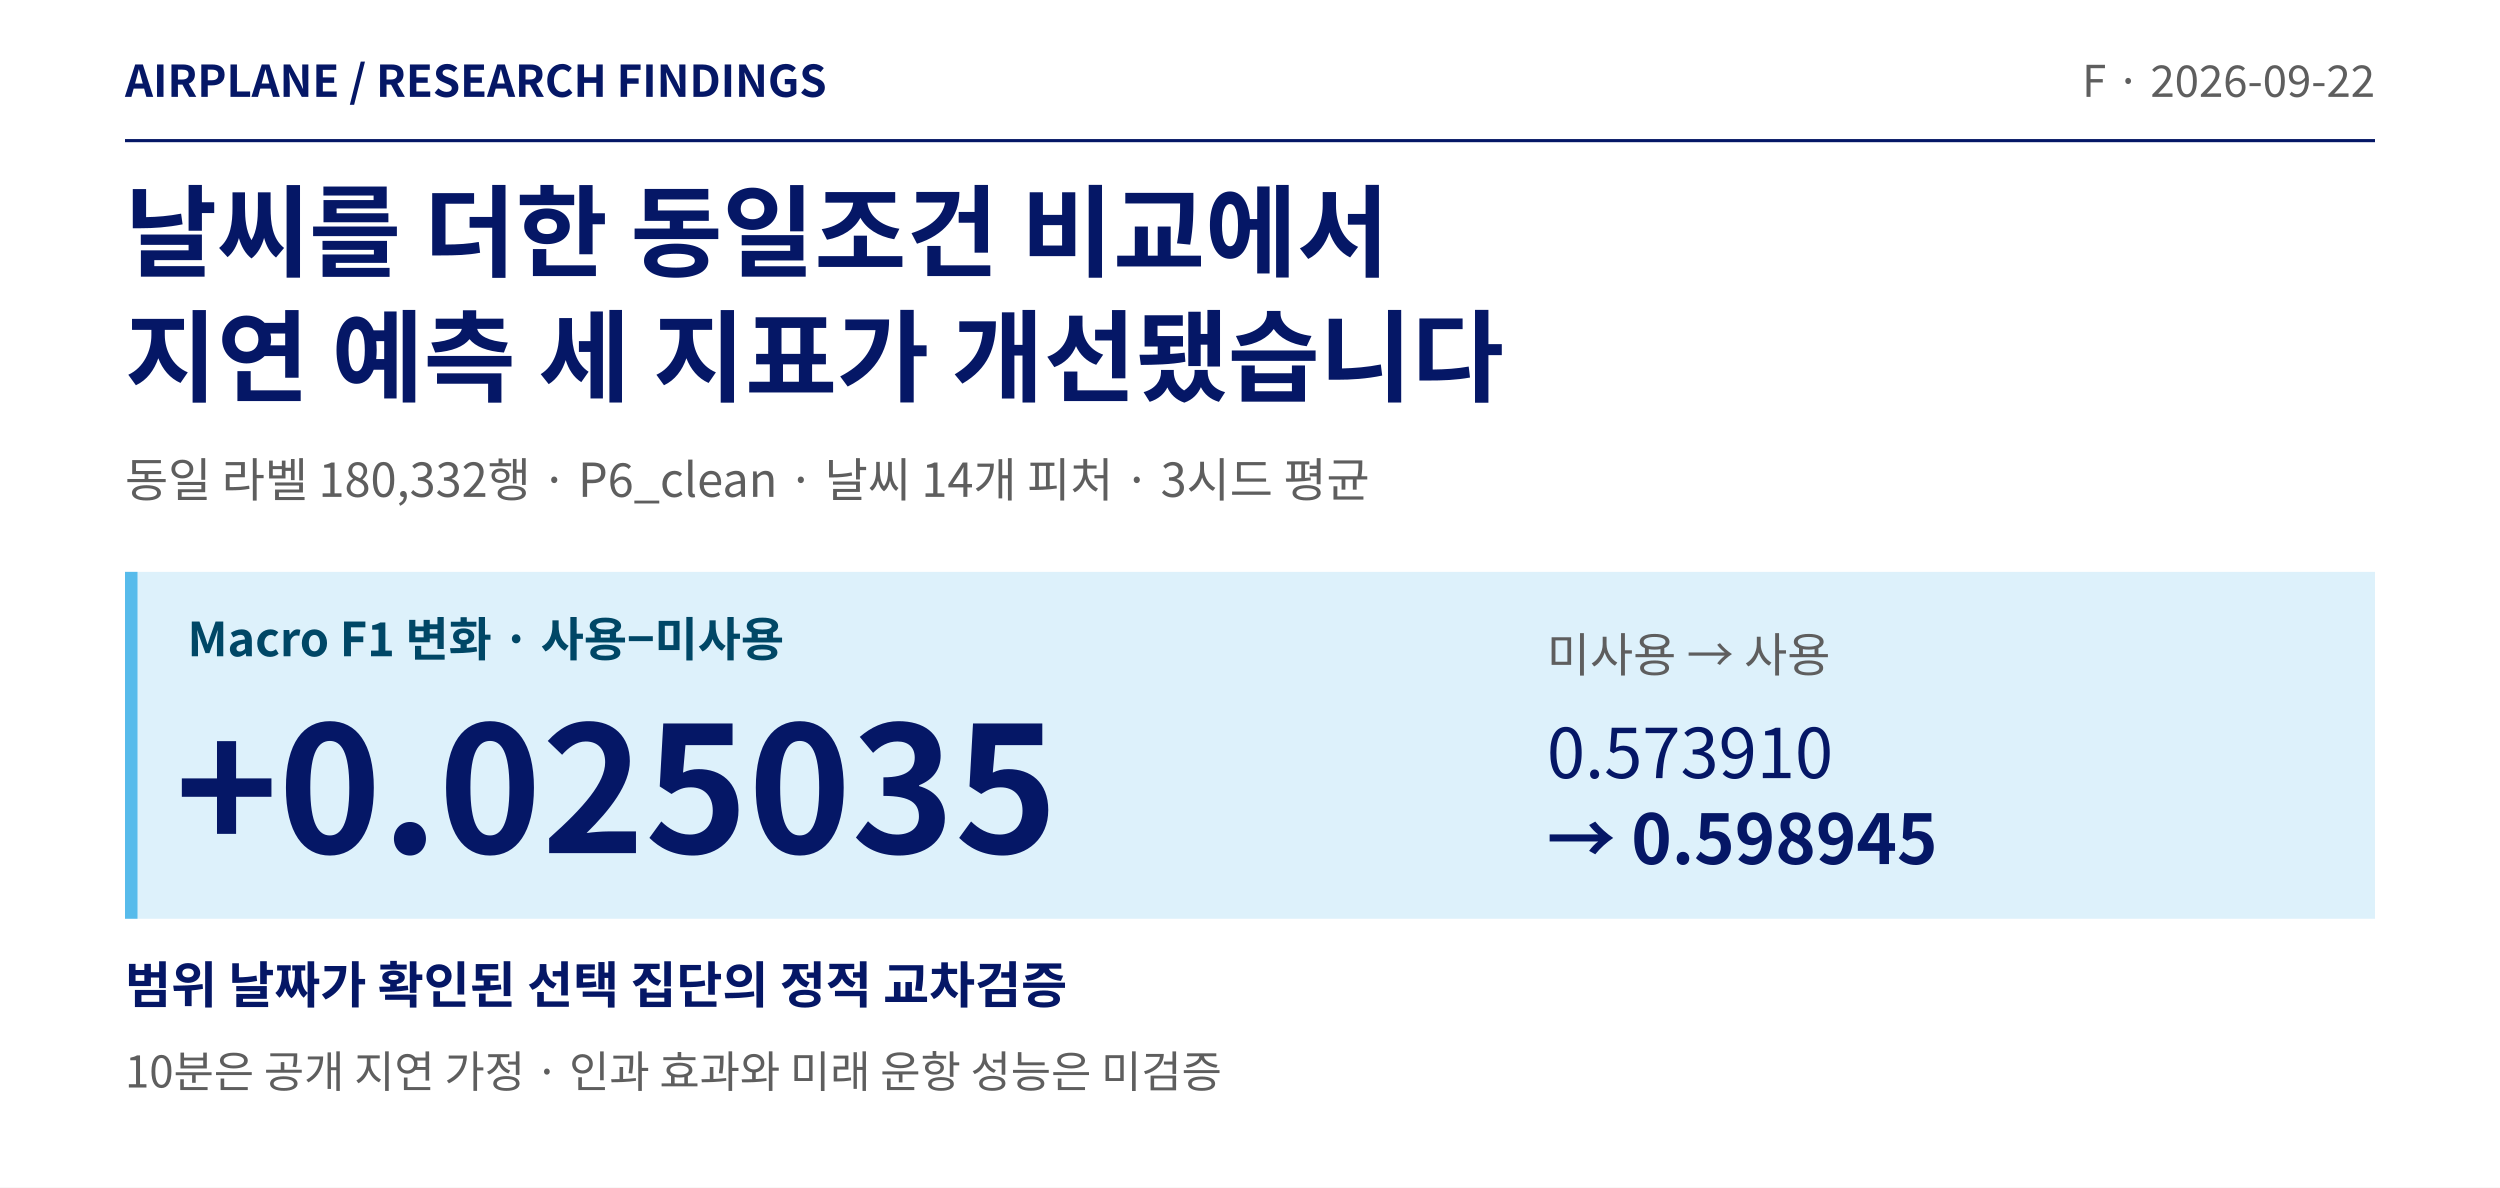
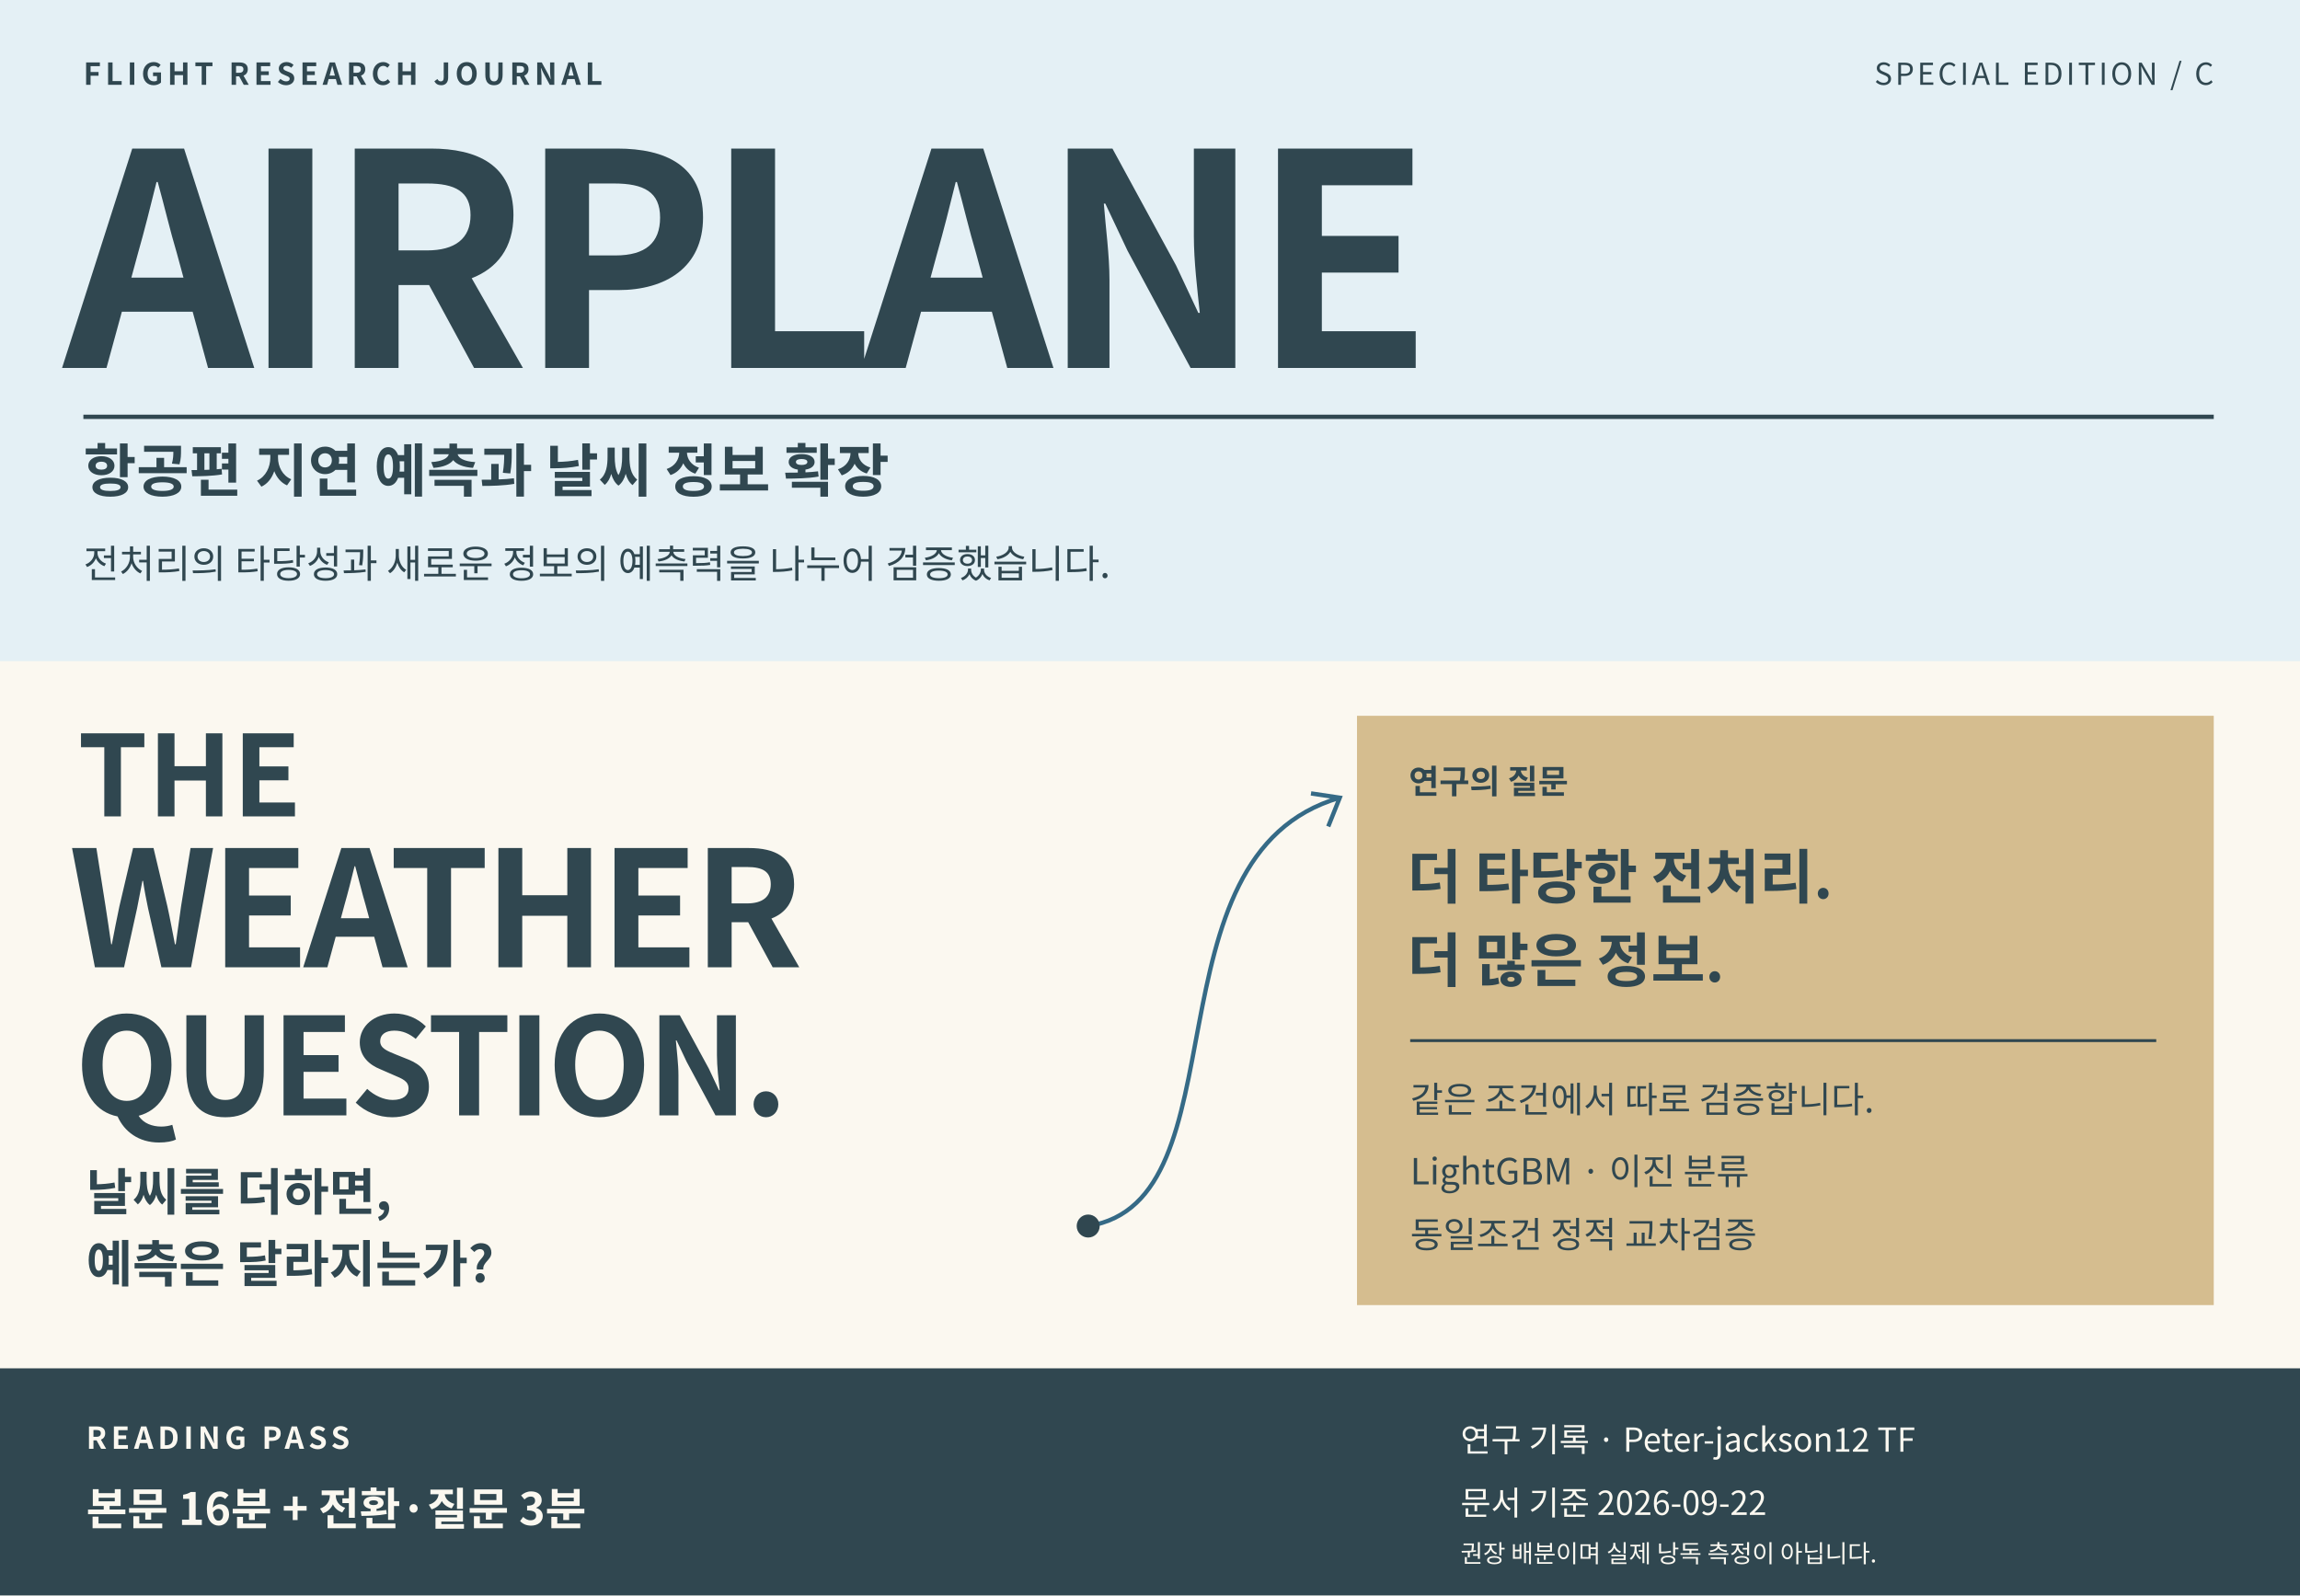
- <svg xmlns="http://www.w3.org/2000/svg" width="1600" height="760" viewBox="0 0 1600 760" role="img" aria-labelledby="title desc">
-   <rect width="1600" height="760" fill="#FFFFFF" />
-   <text x="80" y="62" fill="#051766" font-family="Noto Sans CJK KR, Malgun Gothic, Apple SD Gothic Neo, sans-serif" font-size="28" font-weight="700" text-anchor="start" style="font-variant-numeric:tabular-nums">AIRPLANE / RESEARCH FINDINGS</text>
-   <text x="1520" y="62" fill="#5E5E5E" font-family="Noto Sans CJK KR, Malgun Gothic, Apple SD Gothic Neo, sans-serif" font-size="28" font-weight="400" text-anchor="end" style="font-variant-numeric:tabular-nums">F · 2026-09-22</text>
-   <line x1="80" y1="90" x2="1520" y2="90" stroke="#051766" stroke-width="2" />
-   <text x="80" y="172" fill="#051766" font-family="Noto Sans CJK KR, Malgun Gothic, Apple SD Gothic Neo, sans-serif" font-size="64" font-weight="800" text-anchor="start" style="font-variant-numeric:tabular-nums">날씨를 더한 동일조건 비교에서</text>
-   <text x="80" y="252" fill="#051766" font-family="Noto Sans CJK KR, Malgun Gothic, Apple SD Gothic Neo, sans-serif" font-size="64" font-weight="800" text-anchor="start" style="font-variant-numeric:tabular-nums">지연 예측 세 지표가 개선됐습니다</text>
-   <text x="80" y="318" fill="#5E5E5E" font-family="Noto Sans CJK KR, Malgun Gothic, Apple SD Gothic Neo, sans-serif" font-size="30" font-weight="400" text-anchor="start" style="font-variant-numeric:tabular-nums">동일 라벨 180,332행 · P6_clean · 날씨 14개 피처 · 3시드 평균</text>
-   <rect x="80" y="366" width="1440" height="222" fill="#DDF1FB" />
-   <rect x="80" y="366" width="8" height="222" fill="#57BBEB" />
-   <text x="120" y="420" fill="#004766" font-family="Noto Sans CJK KR, Malgun Gothic, Apple SD Gothic Neo, sans-serif" font-size="30" font-weight="700" text-anchor="start" style="font-variant-numeric:tabular-nums">Macro F1 변화 · 사용−미사용</text>
-   <text x="112" y="546" fill="#051766" font-family="Noto Sans CJK KR, Malgun Gothic, Apple SD Gothic Neo, sans-serif" font-size="112" font-weight="800" text-anchor="start" style="font-variant-numeric:tabular-nums">+0.025035</text>
-   <text x="990" y="430" fill="#5E5E5E" font-family="Noto Sans CJK KR, Malgun Gothic, Apple SD Gothic Neo, sans-serif" font-size="30" font-weight="400" text-anchor="start" style="font-variant-numeric:tabular-nums">미사용 → 사용</text>
-   <text x="990" y="498" fill="#051766" font-family="Noto Sans CJK KR, Malgun Gothic, Apple SD Gothic Neo, sans-serif" font-size="44" font-weight="500" text-anchor="start" style="font-variant-numeric:tabular-nums">0.573910</text>
-   <text x="990" y="553" fill="#051766" font-family="Noto Sans CJK KR, Malgun Gothic, Apple SD Gothic Neo, sans-serif" font-size="44" font-weight="800" text-anchor="start" style="font-variant-numeric:tabular-nums">→ 0.598945</text>
-   <text x="80" y="642" fill="#051766" font-family="Noto Sans CJK KR, Malgun Gothic, Apple SD Gothic Neo, sans-serif" font-size="32" font-weight="700" text-anchor="start" style="font-variant-numeric:tabular-nums">범위  날짜가 확인된 선택 집단의 정적 교차검증</text>
-   <text x="80" y="696" fill="#5E5E5E" font-family="Noto Sans CJK KR, Malgun Gothic, Apple SD Gothic Neo, sans-serif" font-size="28" font-weight="400" text-anchor="start" style="font-variant-numeric:tabular-nums">10분은 공개 지연 가정 · 인과 효과와 미래 운항 성능은 미검증</text>
+ <svg xmlns="http://www.w3.org/2000/svg" width="1600" height="1110" viewBox="0 0 1600 1110" role="img" aria-labelledby="title desc">
+   <rect width="1600" height="1110" fill="#FBF8F0" />
+   <rect x="0" y="0" width="1600" height="460" fill="#E4F0F5" />
+   <text x="58" y="59" fill="#304750" font-family="Noto Sans CJK KR, Malgun Gothic, Apple SD Gothic Neo, sans-serif" font-size="21" font-weight="700" text-anchor="start" style="font-variant-numeric:tabular-nums" letter-spacing="3">FLIGHT RESEARCH JOURNAL</text>
+   <text x="1540" y="59" fill="#304750" font-family="Noto Sans CJK KR, Malgun Gothic, Apple SD Gothic Neo, sans-serif" font-size="21" font-weight="400" text-anchor="end" style="font-variant-numeric:tabular-nums" letter-spacing="2">SPECIAL EDITION / C</text>
+   <text x="44" y="256" fill="#304750" font-family="Noto Sans CJK KR, Malgun Gothic, Apple SD Gothic Neo, sans-serif" font-size="206" font-weight="900" text-anchor="start" style="font-variant-numeric:tabular-nums" letter-spacing="-8">AIRPLANE</text>
+   <line x1="58" y1="290" x2="1540" y2="290" stroke="#304750" stroke-width="3" />
+   <text x="58" y="342" fill="#304750" font-family="Noto Sans CJK KR, Malgun Gothic, Apple SD Gothic Neo, sans-serif" font-size="40" font-weight="700" text-anchor="start" style="font-variant-numeric:tabular-nums">항공편 지연 예측과 날씨 정보 확장</text>
+   <text x="58" y="402" fill="#304750" font-family="Noto Sans CJK KR, Malgun Gothic, Apple SD Gothic Neo, sans-serif" font-size="27" font-weight="400" text-anchor="start" style="font-variant-numeric:tabular-nums">전처리의 타당성과 새로운 정보의 예측력을 나누어 검증했습니다.</text>
+   <text x="54" y="568" fill="#304750" font-family="Noto Sans CJK KR, Malgun Gothic, Apple SD Gothic Neo, sans-serif" font-size="78" font-weight="900" text-anchor="start" style="font-variant-numeric:tabular-nums">THE</text>
+   <text x="48" y="673" fill="#304750" font-family="Noto Sans CJK KR, Malgun Gothic, Apple SD Gothic Neo, sans-serif" font-size="112" font-weight="900" text-anchor="start" style="font-variant-numeric:tabular-nums" letter-spacing="-4">WEATHER</text>
+   <text x="52" y="776" fill="#304750" font-family="Noto Sans CJK KR, Malgun Gothic, Apple SD Gothic Neo, sans-serif" font-size="94" font-weight="900" text-anchor="start" style="font-variant-numeric:tabular-nums" letter-spacing="-3">QUESTION.</text>
+   <text x="60" y="842" fill="#304750" font-family="Noto Sans CJK KR, Malgun Gothic, Apple SD Gothic Neo, sans-serif" font-size="35" font-weight="700" text-anchor="start" style="font-variant-numeric:tabular-nums">날씨를 더하면,</text>
+   <text x="60" y="892" fill="#304750" font-family="Noto Sans CJK KR, Malgun Gothic, Apple SD Gothic Neo, sans-serif" font-size="35" font-weight="700" text-anchor="start" style="font-variant-numeric:tabular-nums">예측은 달라지는가?</text>
+   <rect x="944" y="498" width="596" height="410" fill="#D5BD8F" />
+   <text x="980" y="552" fill="#304750" font-family="Noto Sans CJK KR, Malgun Gothic, Apple SD Gothic Neo, sans-serif" font-size="23" font-weight="700" text-anchor="start" style="font-variant-numeric:tabular-nums">연구의 질문</text>
+   <text x="979" y="625" fill="#304750" font-family="Noto Sans CJK KR, Malgun Gothic, Apple SD Gothic Neo, sans-serif" font-size="41" font-weight="700" text-anchor="start" style="font-variant-numeric:tabular-nums">더 타당한 전처리.</text>
+   <text x="979" y="683" fill="#304750" font-family="Noto Sans CJK KR, Malgun Gothic, Apple SD Gothic Neo, sans-serif" font-size="41" font-weight="700" text-anchor="start" style="font-variant-numeric:tabular-nums">더 많은 정보.</text>
+   <line x1="981" y1="724" x2="1500" y2="724" stroke="#304750" stroke-width="2" />
+   <text x="981" y="774" fill="#304750" font-family="Noto Sans CJK KR, Malgun Gothic, Apple SD Gothic Neo, sans-serif" font-size="25" font-weight="400" text-anchor="start" style="font-variant-numeric:tabular-nums">같은 조건에서 따로 검증합니다.</text>
+   <text x="981" y="824" fill="#304750" font-family="Noto Sans CJK KR, Malgun Gothic, Apple SD Gothic Neo, sans-serif" font-size="25" font-weight="400" text-anchor="start" style="font-variant-numeric:tabular-nums">LightGBM · 이진 분류</text>
+   <text x="981" y="868" fill="#304750" font-family="Noto Sans CJK KR, Malgun Gothic, Apple SD Gothic Neo, sans-serif" font-size="25" font-weight="400" text-anchor="start" style="font-variant-numeric:tabular-nums">동일조건 정적 교차검증</text>
+   <path d="M757 853 C867 836 794 595 932 555" fill="none" stroke="#356A86" stroke-width="3" />
+   <path d="M912 552 L932 555 L924 575" fill="none" stroke="#356A86" stroke-width="3" />
+   <circle cx="757" cy="853" r="7" fill="#304750" stroke="#304750" stroke-width="2" />
+   <rect x="0" y="952" width="1600" height="158" fill="#304750" />
+   <text x="60" y="1008" fill="#FBF8F0" font-family="Noto Sans CJK KR, Malgun Gothic, Apple SD Gothic Neo, sans-serif" font-size="21" font-weight="700" text-anchor="start" style="font-variant-numeric:tabular-nums" letter-spacing="3">READING PASS</text>
+   <text x="60" y="1061" fill="#FBF8F0" font-family="Noto Sans CJK KR, Malgun Gothic, Apple SD Gothic Neo, sans-serif" font-size="31" font-weight="700" text-anchor="start" style="font-variant-numeric:tabular-nums">본문 16분 + 전환·질문 3분</text>
+   <text x="1016" y="1010" fill="#FBF8F0" font-family="Noto Sans CJK KR, Malgun Gothic, Apple SD Gothic Neo, sans-serif" font-size="23" font-weight="400" text-anchor="start" style="font-variant-numeric:tabular-nums">연구 기록 · Peter-jackson12 TF</text>
+   <text x="1016" y="1054" fill="#FBF8F0" font-family="Noto Sans CJK KR, Malgun Gothic, Apple SD Gothic Neo, sans-serif" font-size="23" font-weight="400" text-anchor="start" style="font-variant-numeric:tabular-nums">문서 기준 2026-09-22</text>
+   <text x="1016" y="1087" fill="#FBF8F0" font-family="Noto Sans CJK KR, Malgun Gothic, Apple SD Gothic Neo, sans-serif" font-size="17" font-weight="400" text-anchor="start" style="font-variant-numeric:tabular-nums">권장 배분이며 실제 낭독 측정이 아닙니다.</text>
</svg>
